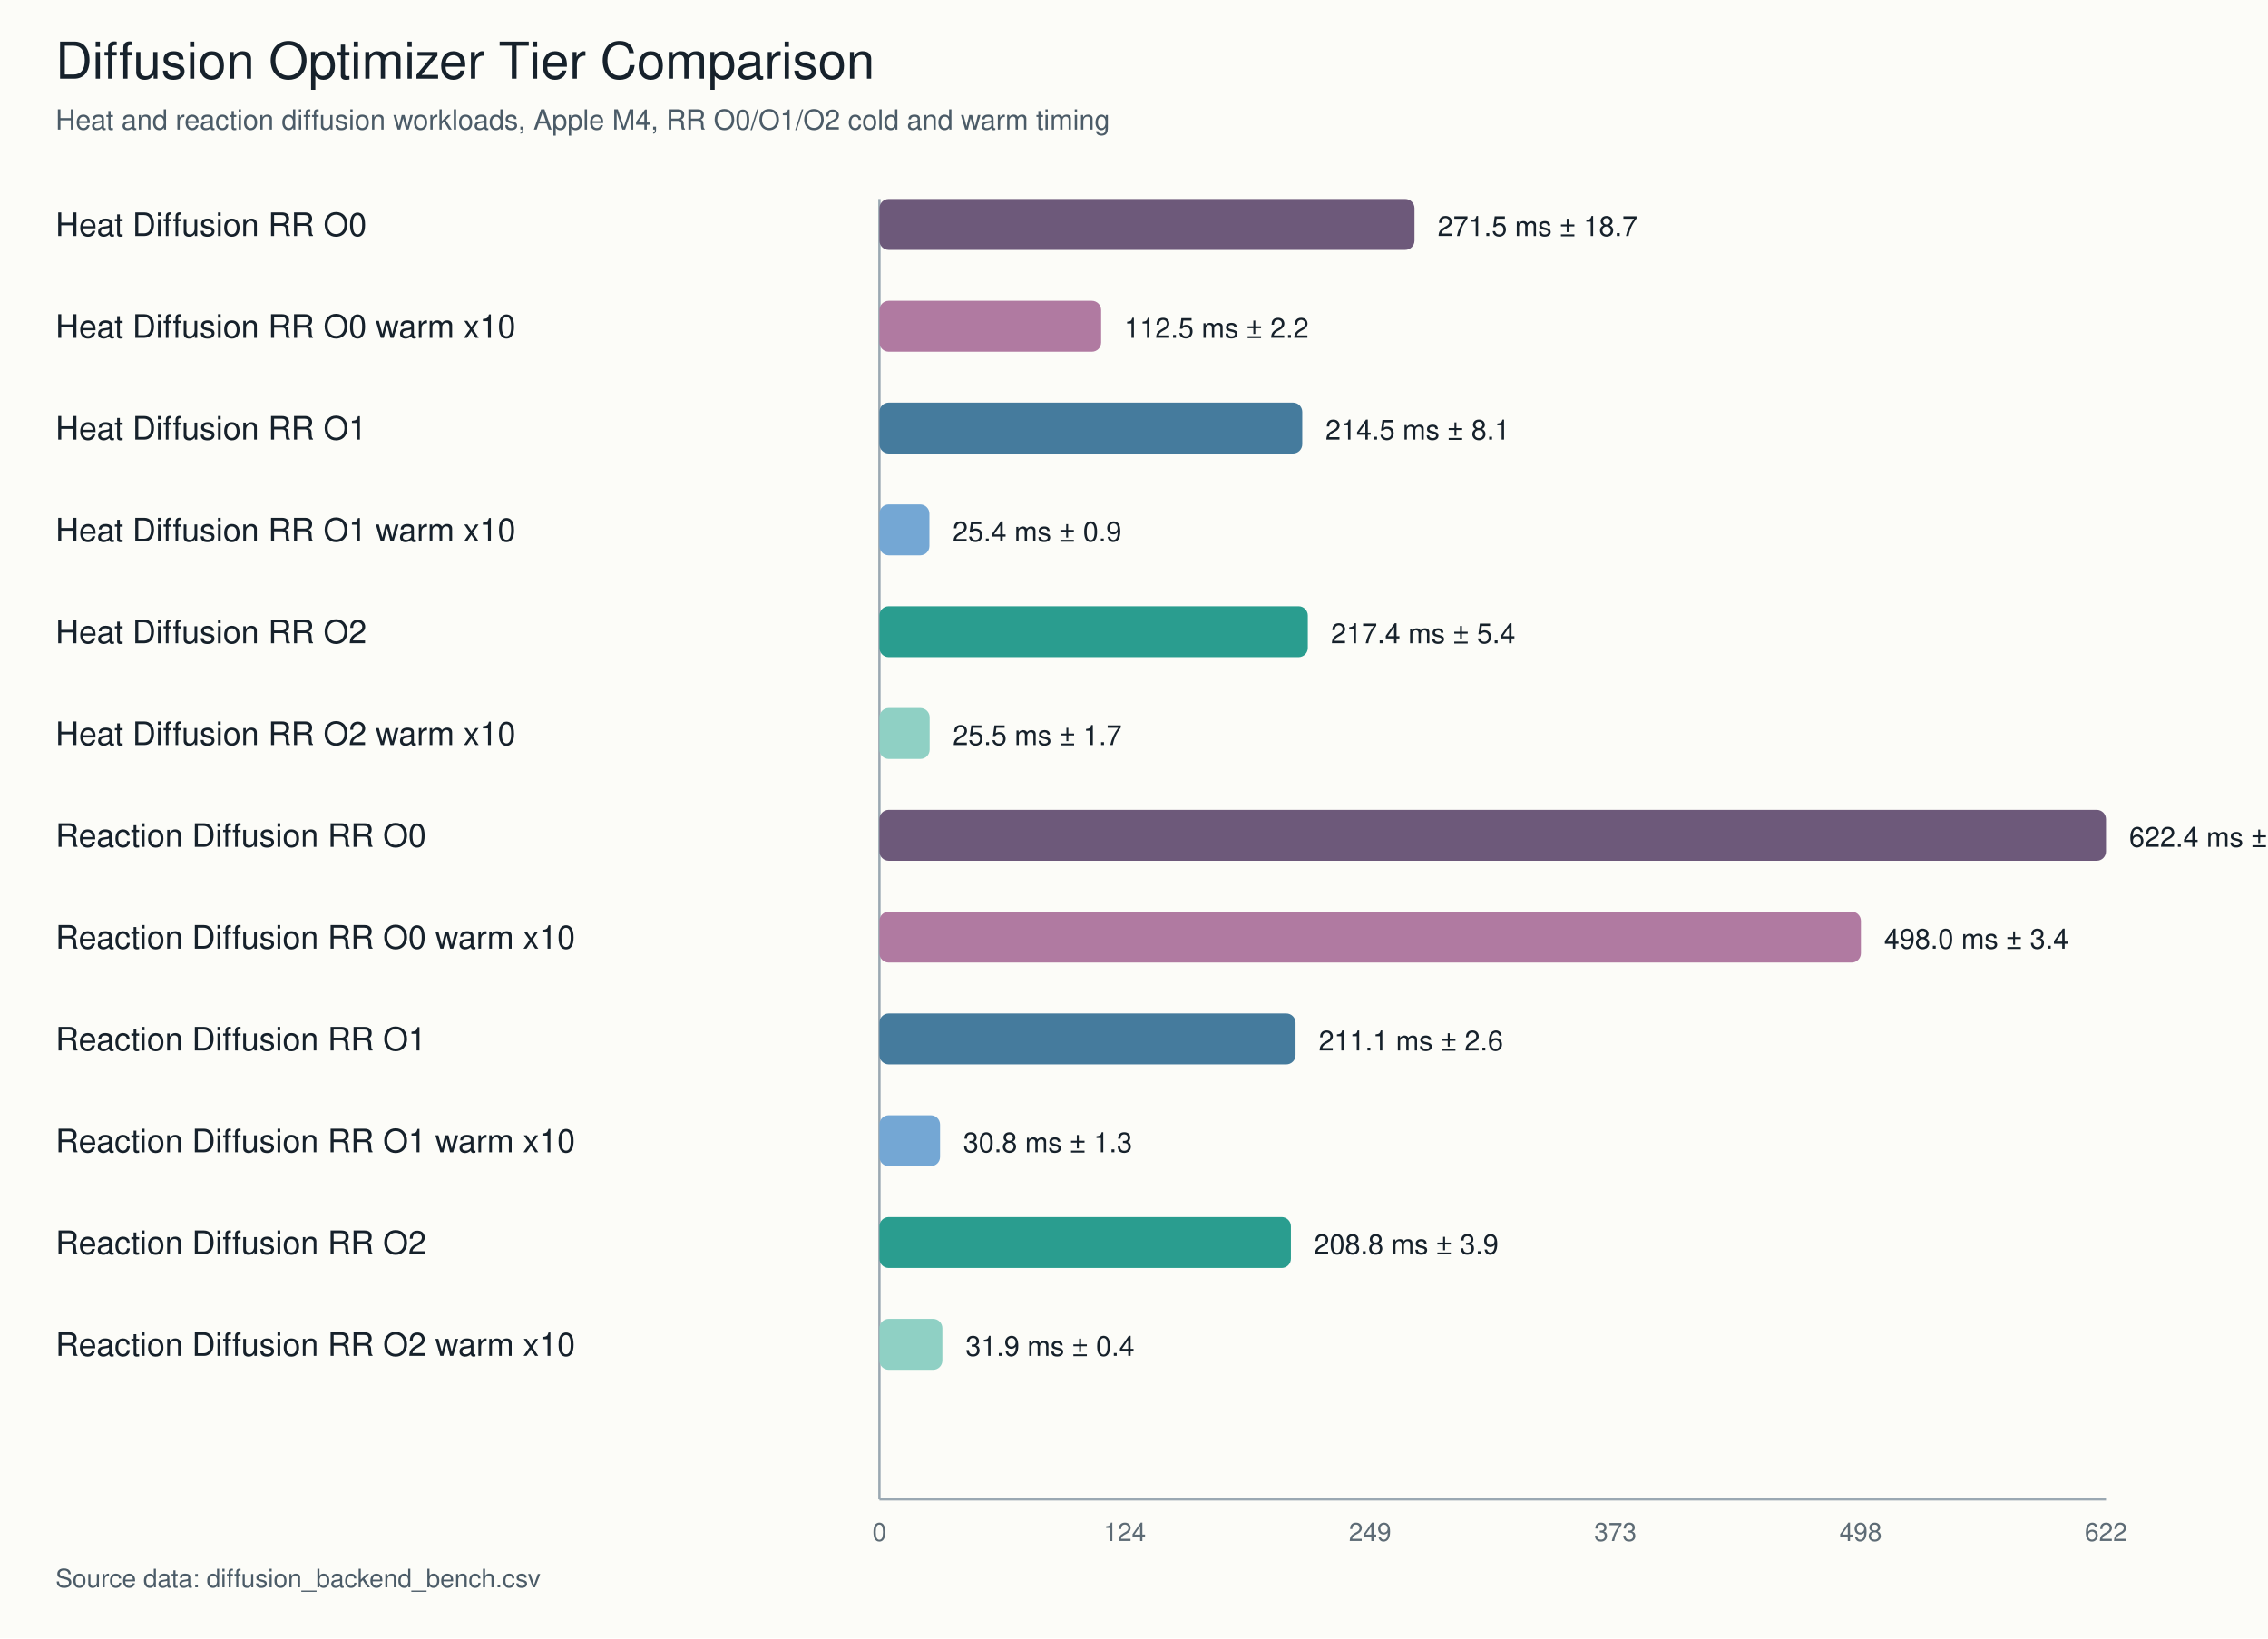
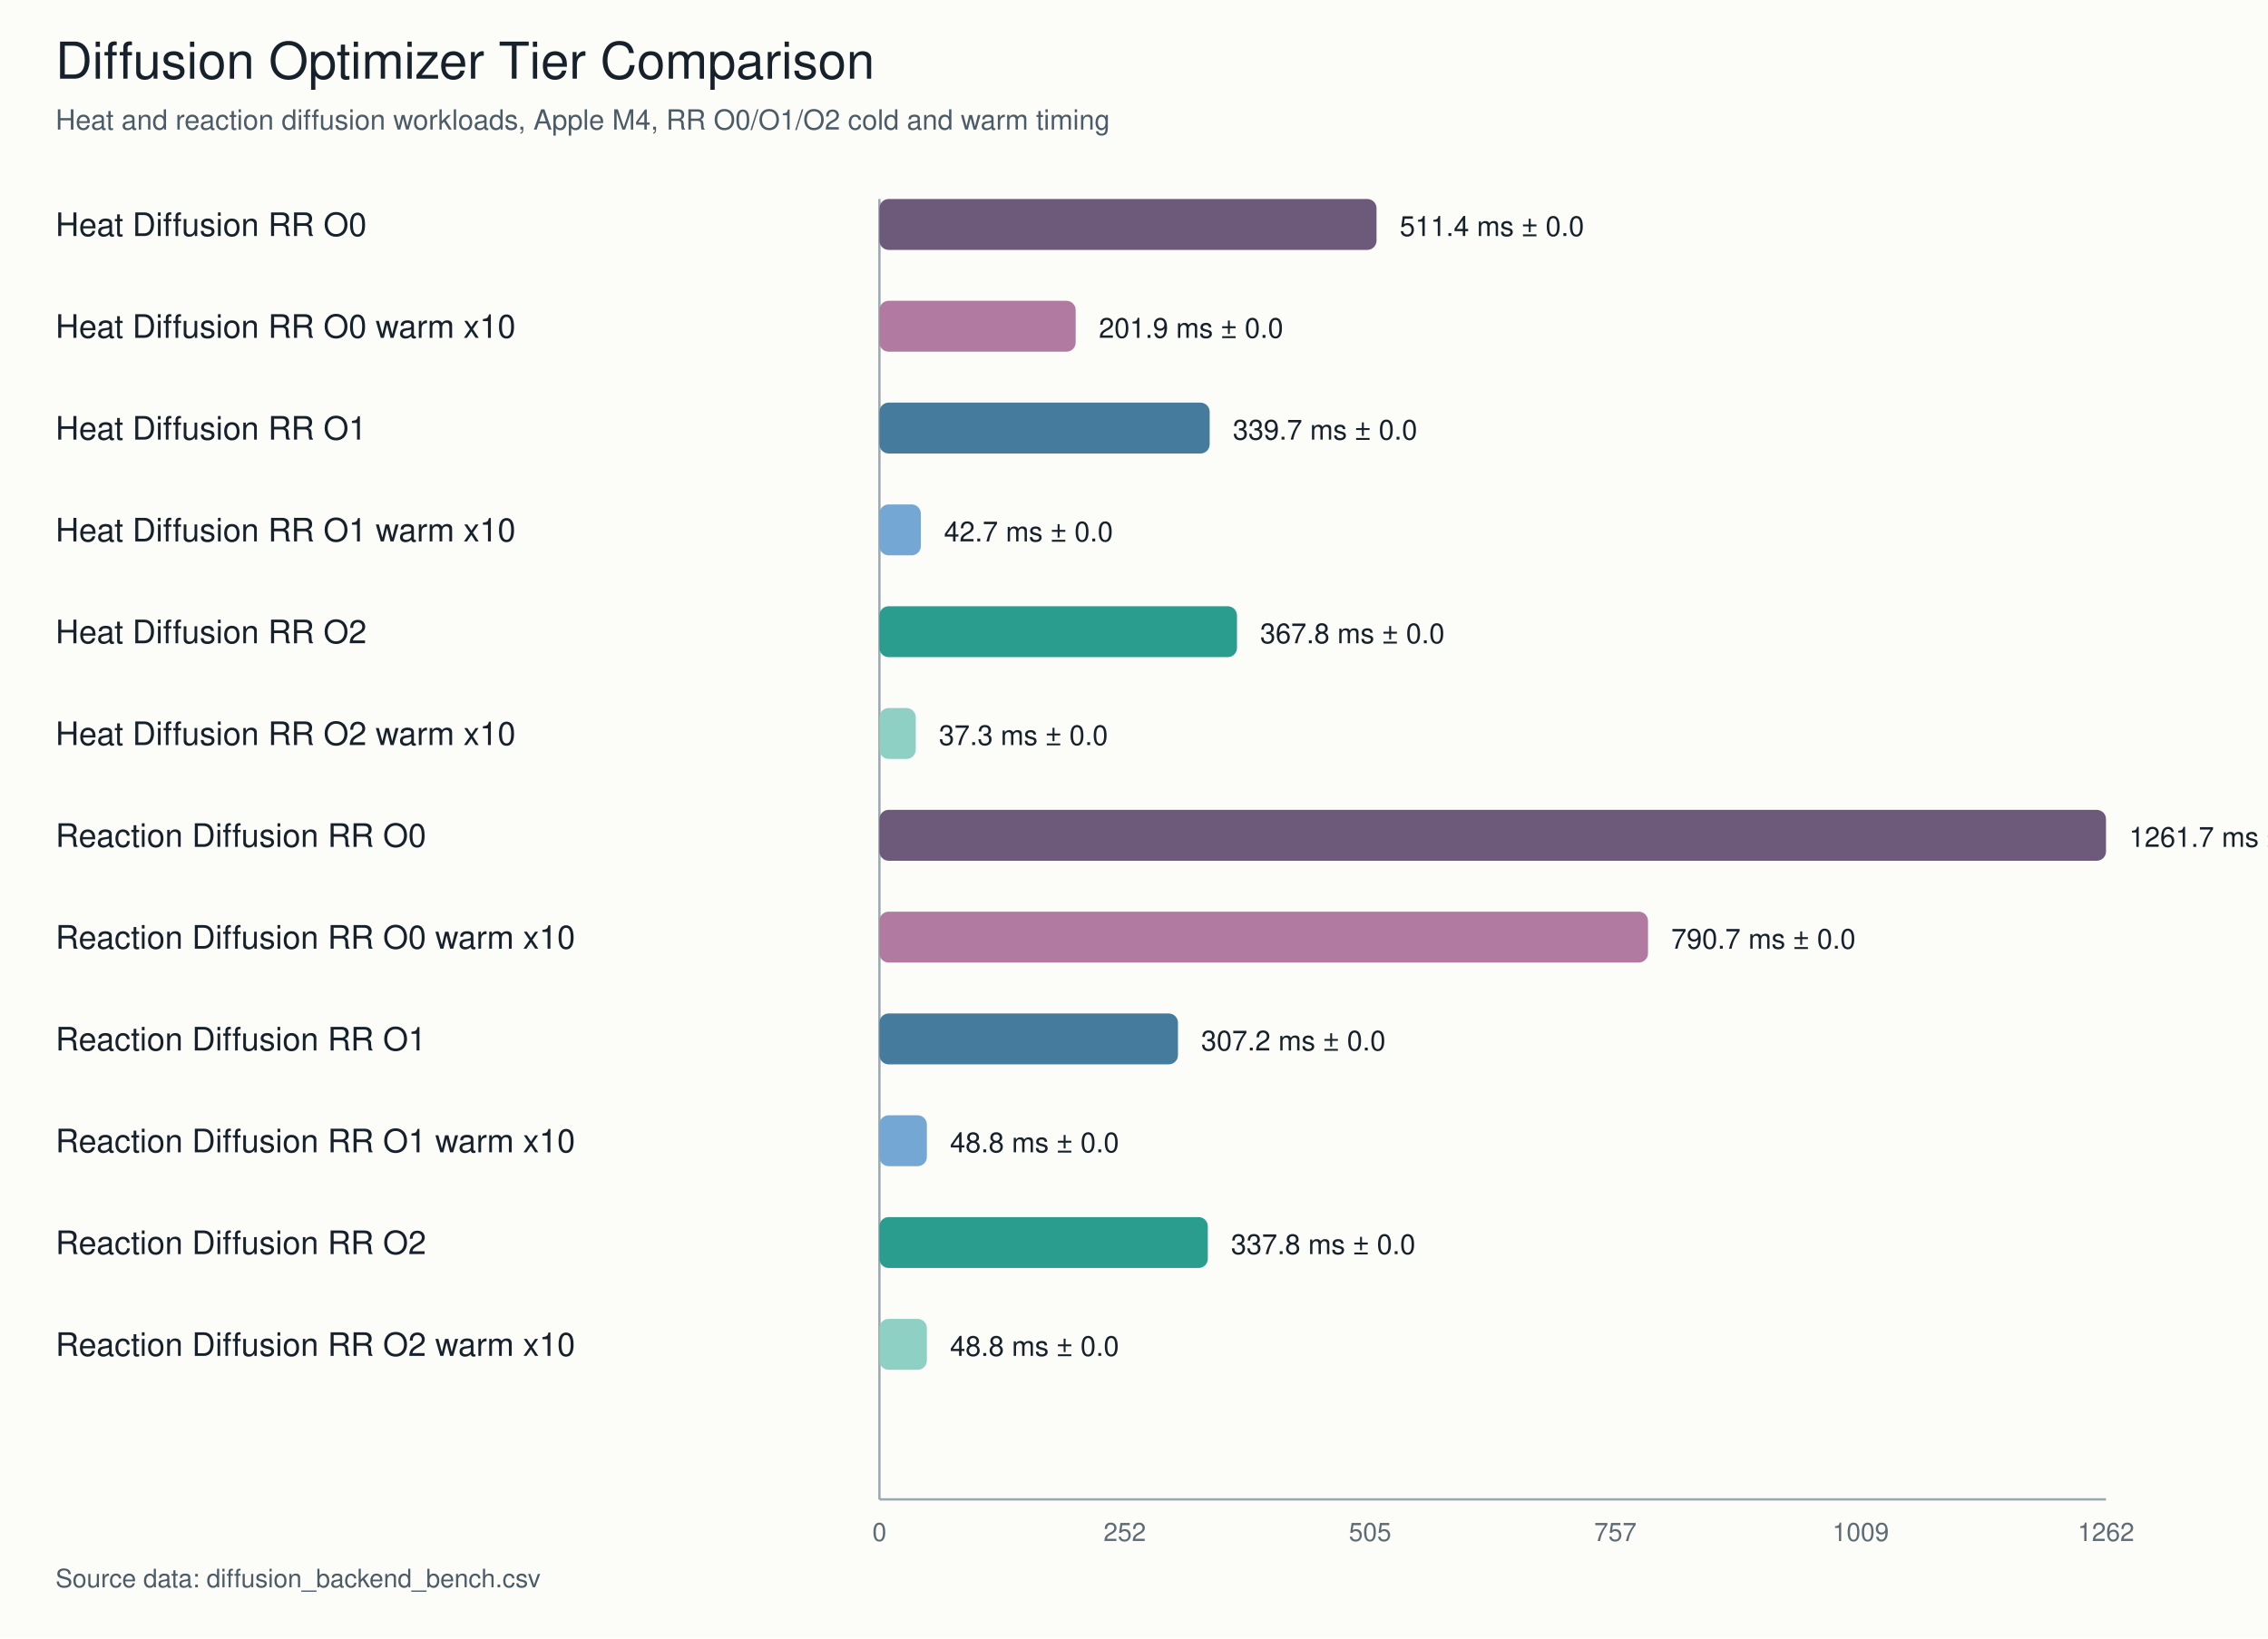
<svg xmlns="http://www.w3.org/2000/svg" width="980" height="708" viewBox="0 0 980 708" role="img" aria-labelledby="title desc">
  <rect width="980" height="708" fill="#fcfcf8" />
  <text x="24" y="34" font-family="Helvetica, Arial, sans-serif" font-size="22" fill="#16212b">Diffusion Optimizer Tier Comparison</text>
  <text x="24" y="56" font-family="Helvetica, Arial, sans-serif" font-size="12" fill="#4b5b67">Heat and reaction diffusion workloads, Apple M4, RR O0/O1/O2 cold and warm timing</text>
  <line x1="380" y1="86" x2="380" y2="648" stroke="#9aa8b2" stroke-width="1" />
  <line x1="380" y1="648" x2="910" y2="648" stroke="#9aa8b2" stroke-width="1" />
  <g font-family="Helvetica, Arial, sans-serif" font-size="11" fill="#5d6b75">
    <text x="380" y="666" text-anchor="middle">0</text>
-     <text x="486" y="666" text-anchor="middle">124</text>
-     <text x="592" y="666" text-anchor="middle">249</text>
-     <text x="698" y="666" text-anchor="middle">373</text>
-     <text x="804" y="666" text-anchor="middle">498</text>
-     <text x="910" y="666" text-anchor="middle">622</text>
+     <text x="486" y="666" text-anchor="middle">252</text>
+     <text x="592" y="666" text-anchor="middle">505</text>
+     <text x="698" y="666" text-anchor="middle">757</text>
+     <text x="804" y="666" text-anchor="middle">1009</text>
+     <text x="910" y="666" text-anchor="middle">1262</text>
  </g>
  <g font-family="Helvetica, Arial, sans-serif" font-size="14" fill="#16212b">
    <text x="24" y="102">Heat Diffusion RR O0</text>
    <text x="24" y="146">Heat Diffusion RR O0 warm x10</text>
    <text x="24" y="190">Heat Diffusion RR O1</text>
    <text x="24" y="234">Heat Diffusion RR O1 warm x10</text>
    <text x="24" y="278">Heat Diffusion RR O2</text>
    <text x="24" y="322">Heat Diffusion RR O2 warm x10</text>
    <text x="24" y="366">Reaction Diffusion RR O0</text>
    <text x="24" y="410">Reaction Diffusion RR O0 warm x10</text>
    <text x="24" y="454">Reaction Diffusion RR O1</text>
    <text x="24" y="498">Reaction Diffusion RR O1 warm x10</text>
    <text x="24" y="542">Reaction Diffusion RR O2</text>
    <text x="24" y="586">Reaction Diffusion RR O2 warm x10</text>
  </g>
-   <rect x="380" y="86" width="231.2" height="22" fill="#6d597a" rx="4" />
-   <text x="621.2" y="102" font-family="Helvetica, Arial, sans-serif" font-size="12" fill="#16212b">271.5 ms ± 18.7</text>
-   <rect x="380" y="130" width="95.8" height="22" fill="#b07aa1" rx="4" />
-   <text x="485.8" y="146" font-family="Helvetica, Arial, sans-serif" font-size="12" fill="#16212b">112.5 ms ± 2.2</text>
-   <rect x="380" y="174" width="182.7" height="22" fill="#457b9d" rx="4" />
-   <text x="572.7" y="190" font-family="Helvetica, Arial, sans-serif" font-size="12" fill="#16212b">214.5 ms ± 8.1</text>
-   <rect x="380" y="218" width="21.6" height="22" fill="#74a7d4" rx="4" />
-   <text x="411.6" y="234" font-family="Helvetica, Arial, sans-serif" font-size="12" fill="#16212b">25.4 ms ± 0.9</text>
-   <rect x="380" y="262" width="185.1" height="22" fill="#2a9d8f" rx="4" />
-   <text x="575.1" y="278" font-family="Helvetica, Arial, sans-serif" font-size="12" fill="#16212b">217.4 ms ± 5.4</text>
-   <rect x="380" y="306" width="21.7" height="22" fill="#8fd0c4" rx="4" />
-   <text x="411.7" y="322" font-family="Helvetica, Arial, sans-serif" font-size="12" fill="#16212b">25.5 ms ± 1.7</text>
+   <rect x="380" y="86" width="214.8" height="22" fill="#6d597a" rx="4" />
+   <text x="604.8" y="102" font-family="Helvetica, Arial, sans-serif" font-size="12" fill="#16212b">511.4 ms ± 0.0</text>
+   <rect x="380" y="130" width="84.8" height="22" fill="#b07aa1" rx="4" />
+   <text x="474.8" y="146" font-family="Helvetica, Arial, sans-serif" font-size="12" fill="#16212b">201.9 ms ± 0.0</text>
+   <rect x="380" y="174" width="142.7" height="22" fill="#457b9d" rx="4" />
+   <text x="532.7" y="190" font-family="Helvetica, Arial, sans-serif" font-size="12" fill="#16212b">339.7 ms ± 0.0</text>
+   <rect x="380" y="218" width="17.9" height="22" fill="#74a7d4" rx="4" />
+   <text x="407.9" y="234" font-family="Helvetica, Arial, sans-serif" font-size="12" fill="#16212b">42.7 ms ± 0.0</text>
+   <rect x="380" y="262" width="154.5" height="22" fill="#2a9d8f" rx="4" />
+   <text x="544.5" y="278" font-family="Helvetica, Arial, sans-serif" font-size="12" fill="#16212b">367.8 ms ± 0.0</text>
+   <rect x="380" y="306" width="15.7" height="22" fill="#8fd0c4" rx="4" />
+   <text x="405.7" y="322" font-family="Helvetica, Arial, sans-serif" font-size="12" fill="#16212b">37.3 ms ± 0.0</text>
  <rect x="380" y="350" width="530.0" height="22" fill="#6d597a" rx="4" />
-   <text x="920.0" y="366" font-family="Helvetica, Arial, sans-serif" font-size="12" fill="#16212b">622.4 ms ± 4.3</text>
-   <rect x="380" y="394" width="424.1" height="22" fill="#b07aa1" rx="4" />
-   <text x="814.1" y="410" font-family="Helvetica, Arial, sans-serif" font-size="12" fill="#16212b">498.0 ms ± 3.4</text>
-   <rect x="380" y="438" width="179.8" height="22" fill="#457b9d" rx="4" />
-   <text x="569.8" y="454" font-family="Helvetica, Arial, sans-serif" font-size="12" fill="#16212b">211.1 ms ± 2.6</text>
-   <rect x="380" y="482" width="26.2" height="22" fill="#74a7d4" rx="4" />
-   <text x="416.2" y="498" font-family="Helvetica, Arial, sans-serif" font-size="12" fill="#16212b">30.8 ms ± 1.3</text>
-   <rect x="380" y="526" width="177.8" height="22" fill="#2a9d8f" rx="4" />
-   <text x="567.8" y="542" font-family="Helvetica, Arial, sans-serif" font-size="12" fill="#16212b">208.8 ms ± 3.9</text>
-   <rect x="380" y="570" width="27.2" height="22" fill="#8fd0c4" rx="4" />
-   <text x="417.2" y="586" font-family="Helvetica, Arial, sans-serif" font-size="12" fill="#16212b">31.9 ms ± 0.4</text>
+   <text x="920.0" y="366" font-family="Helvetica, Arial, sans-serif" font-size="12" fill="#16212b">1261.7 ms ± 0.0</text>
+   <rect x="380" y="394" width="332.1" height="22" fill="#b07aa1" rx="4" />
+   <text x="722.1" y="410" font-family="Helvetica, Arial, sans-serif" font-size="12" fill="#16212b">790.7 ms ± 0.0</text>
+   <rect x="380" y="438" width="129.0" height="22" fill="#457b9d" rx="4" />
+   <text x="519.0" y="454" font-family="Helvetica, Arial, sans-serif" font-size="12" fill="#16212b">307.2 ms ± 0.0</text>
+   <rect x="380" y="482" width="20.5" height="22" fill="#74a7d4" rx="4" />
+   <text x="410.5" y="498" font-family="Helvetica, Arial, sans-serif" font-size="12" fill="#16212b">48.8 ms ± 0.0</text>
+   <rect x="380" y="526" width="141.9" height="22" fill="#2a9d8f" rx="4" />
+   <text x="531.9" y="542" font-family="Helvetica, Arial, sans-serif" font-size="12" fill="#16212b">337.8 ms ± 0.0</text>
+   <rect x="380" y="570" width="20.5" height="22" fill="#8fd0c4" rx="4" />
+   <text x="410.5" y="586" font-family="Helvetica, Arial, sans-serif" font-size="12" fill="#16212b">48.8 ms ± 0.0</text>
  <g font-family="Helvetica, Arial, sans-serif" font-size="11" fill="#4b5b67">
    <text x="24" y="686">Source data: diffusion_backend_bench.csv</text>
  </g>
</svg>
